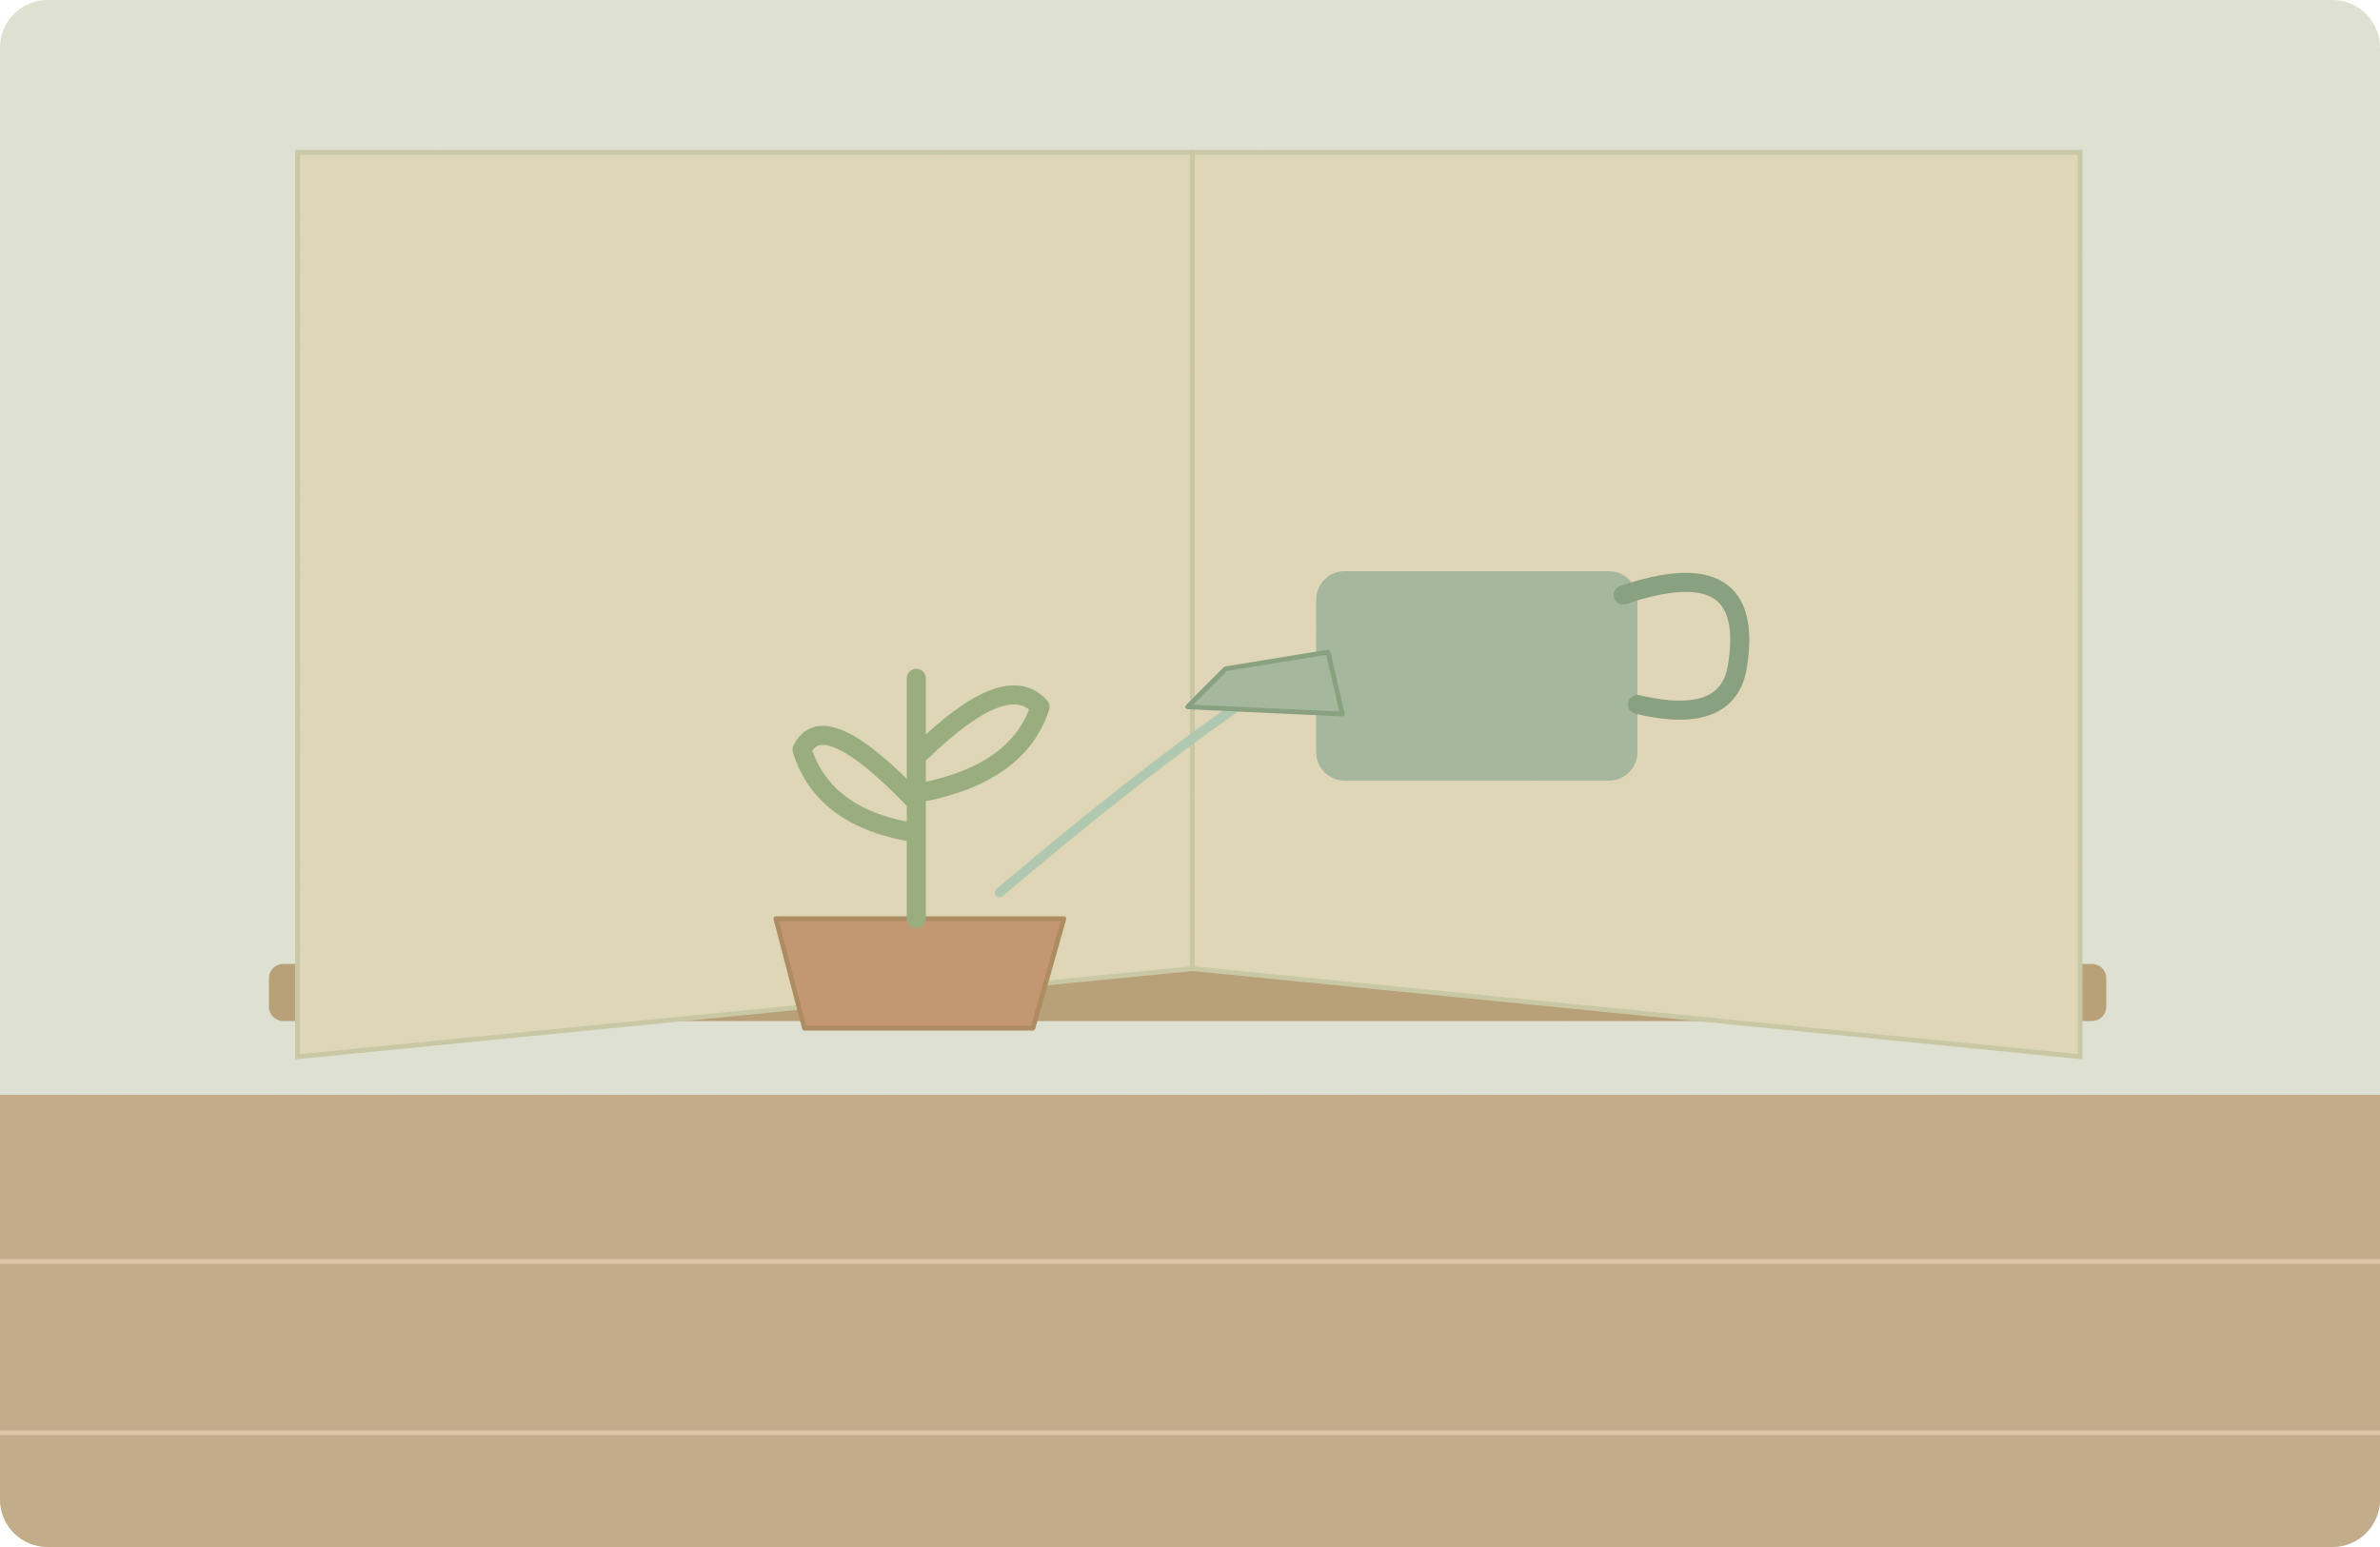
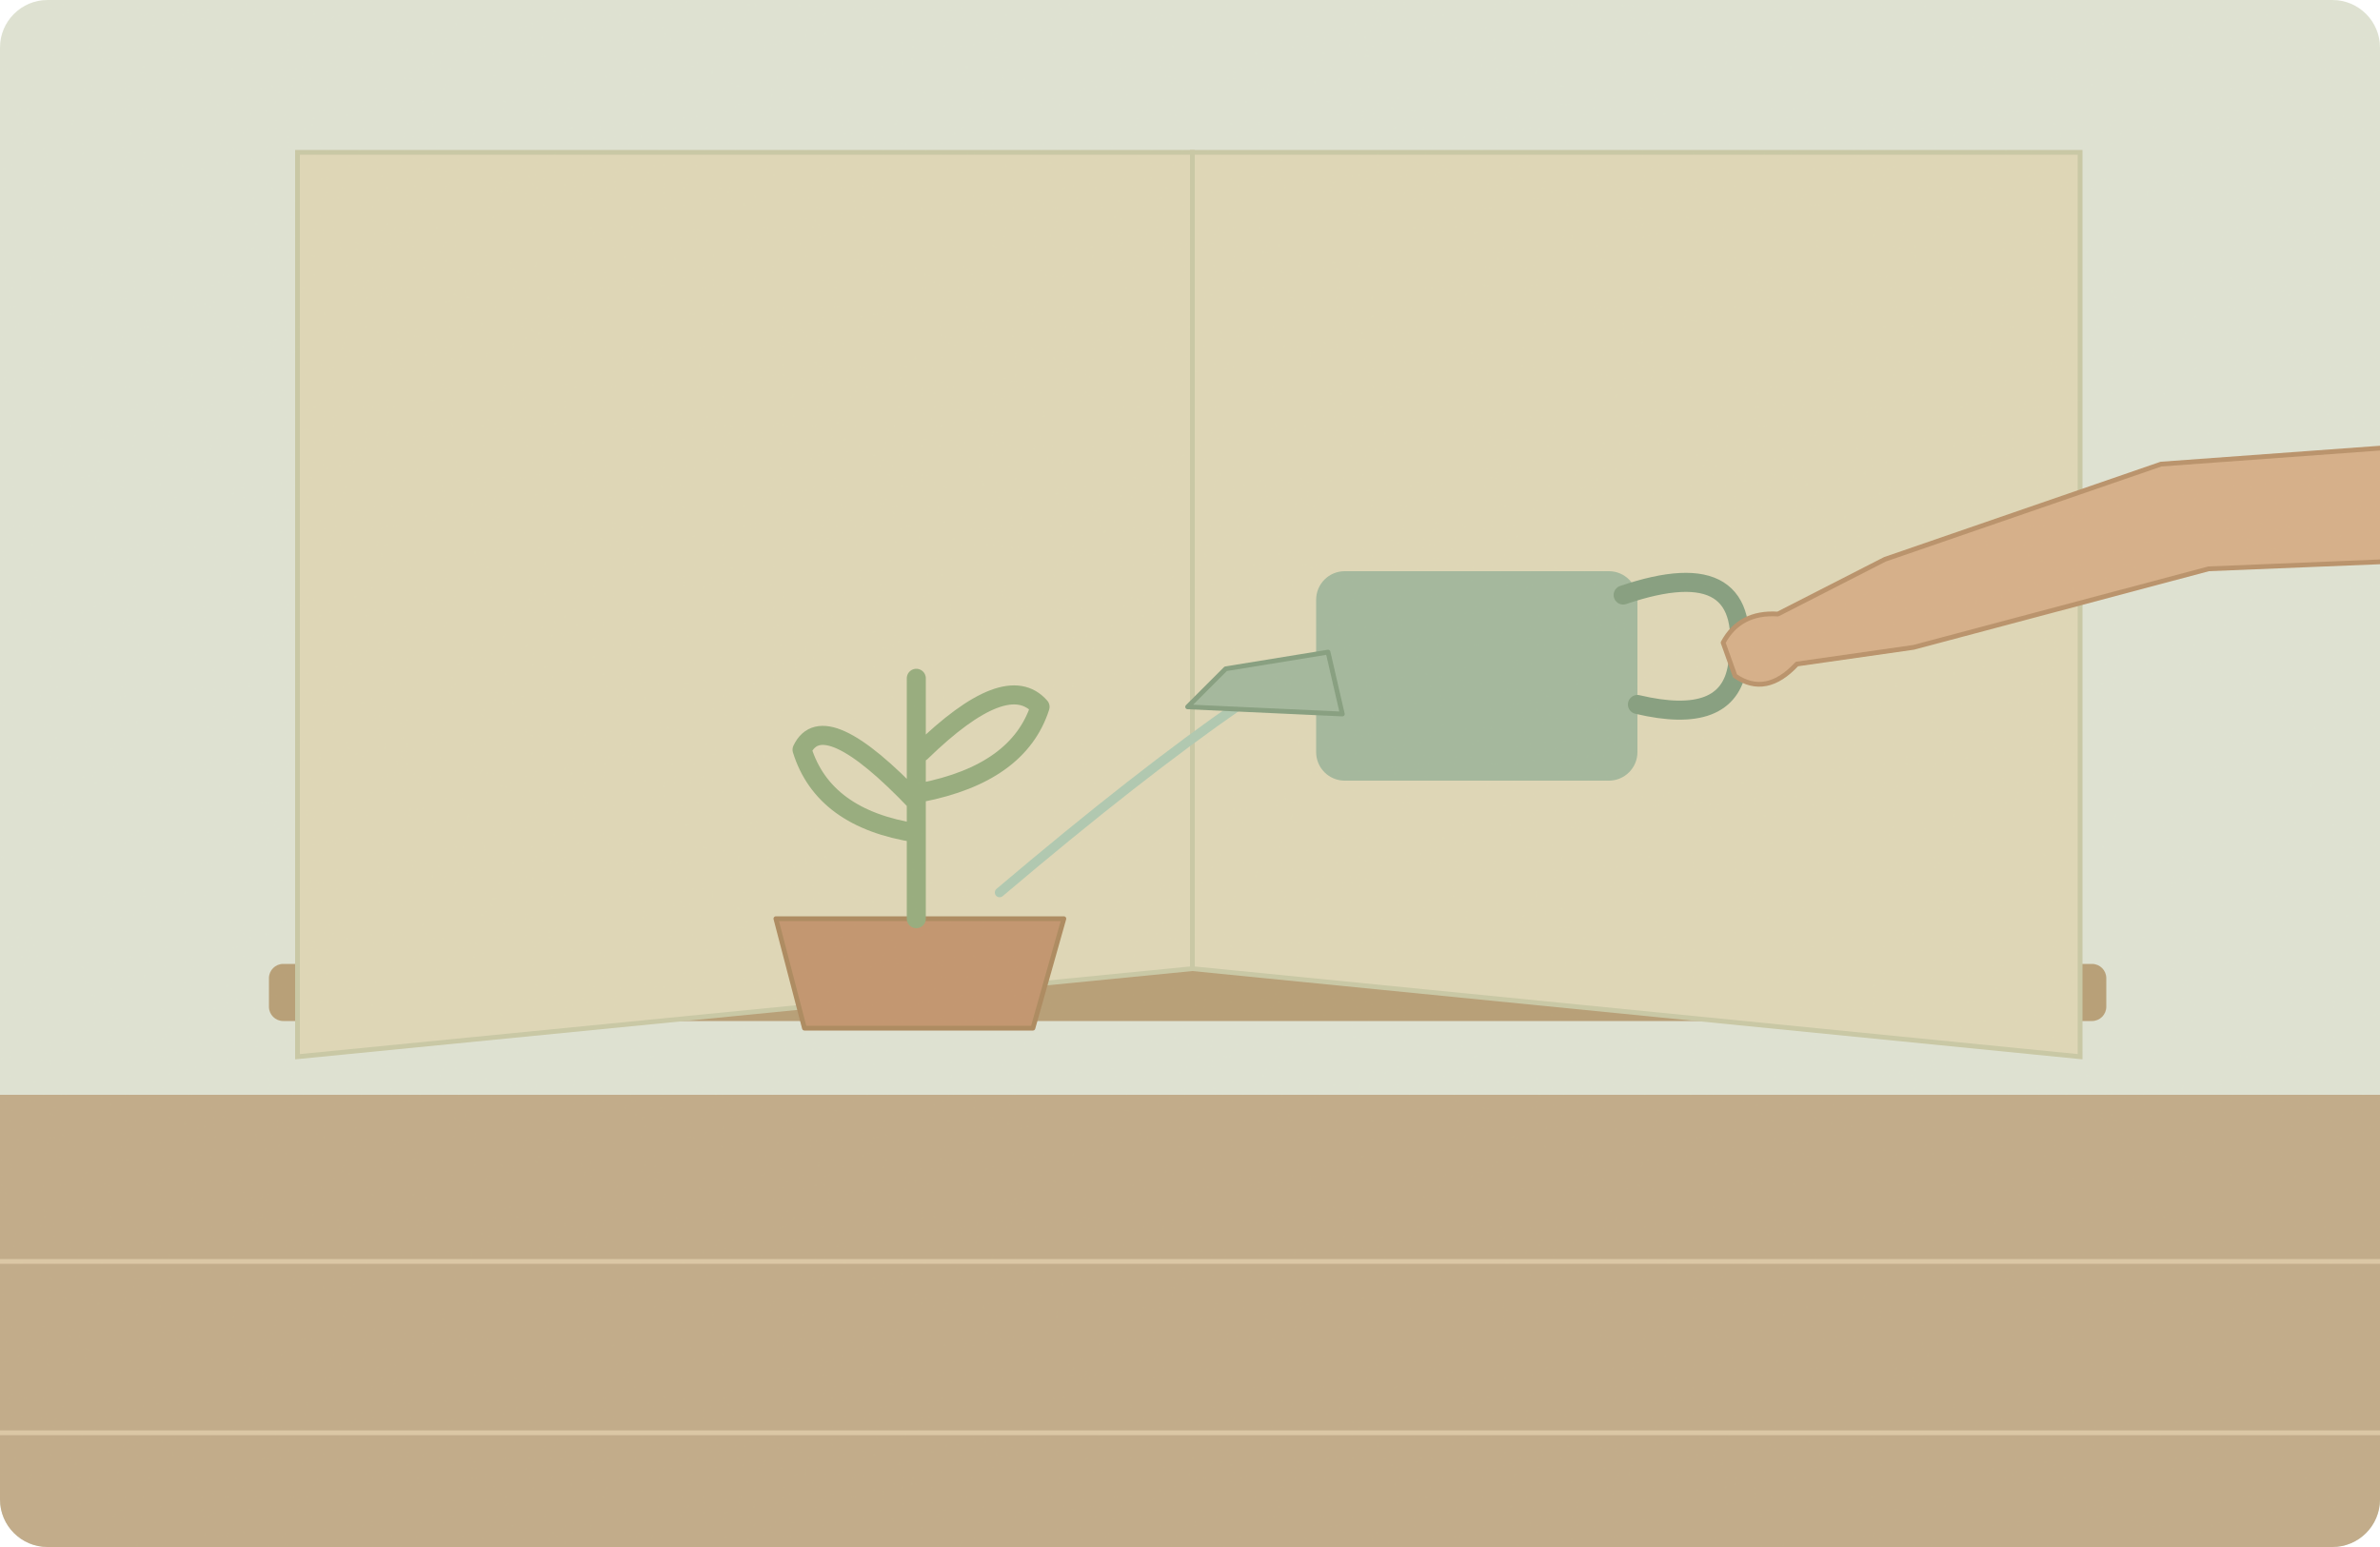
<svg xmlns="http://www.w3.org/2000/svg" width="1000" height="650" viewBox="0 0 1000 650" role="img" aria-labelledby="title desc">
  <defs>
    <clipPath id="frame">
      <rect width="1000" height="650" rx="20" />
    </clipPath>
    <filter id="paper">
      <feTurbulence type="fractalNoise" baseFrequency=".74" numOctaves="3" stitchTiles="stitch" />
      <feColorMatrix type="saturate" values="0" />
      <feComponentTransfer>
        <feFuncA type="linear" slope=".065" />
      </feComponentTransfer>
      <feBlend in="SourceGraphic" mode="soft-light" />
    </filter>
    <filter id="glow" x="-100%" y="-100%" width="300%" height="300%">
      <feGaussianBlur stdDeviation="8" />
    </filter>
  </defs>
  <g clip-path="url(#frame)">
    <rect x="0" y="0" width="1000" height="650" rx="0" fill="#dfe6d9" />
    <rect x="0" y="460" width="1000" height="190" rx="0" fill="#bea887" />
    <path d="M0 530H1000M0 602H1000" fill="none" stroke="#dbc7a6" stroke-width="2" stroke-linecap="round" stroke-linejoin="round" />
    <rect x="132" y="65" width="734" height="340" rx="10" fill="#aabda1" />
    <rect x="150" y="83" width="698" height="303" rx="5" fill="#d0dfc6" />
    <circle cx="732" cy="267" r="46" fill="#f0dfaa" />
    <path d="M500 87V382M154 235H844" fill="none" stroke="#e9e3c4" stroke-width="9" stroke-linecap="round" stroke-linejoin="round" />
    <rect x="113" y="405" width="772" height="24" rx="6" fill="#b39a72" />
    <path d="M125 64L501 64L501 407L125 444Z" fill="#ded9b9" stroke="#c6c8a6" stroke-width="2">
      <animate attributeName="d" values="M125 64L501 64L501 407L125 444Z;M125 64L220 64L209 407L125 444Z;M125 64L220 64L209 407L125 444Z;M125 64L501 64L501 407L125 444Z" keyTimes="0;.3;.85;1" dur="10s" repeatCount="indefinite" />
    </path>
    <path d="M501 64L874 64L874 444L501 407Z" fill="#ded9b9" stroke="#c6c8a6" stroke-width="2">
      <animate attributeName="d" values="M501 64L874 64L874 444L501 407Z;M780 64L874 64L874 444L793 407Z;M780 64L874 64L874 444L793 407Z;M501 64L874 64L874 444L501 407Z" keyTimes="0;.3;.85;1" dur="10s" repeatCount="indefinite" />
    </path>
    <path d="M326 386H447L434 432H338Z" fill="#bf9069" stroke="#a78358" stroke-width="2" stroke-linecap="round" stroke-linejoin="round" />
    <path d="M385 386V285M385 337Q346 296 337 315Q346 344 385 350M387 316Q423 281 437 297Q428 325 387 333" fill="none" stroke="#8fa97a" stroke-width="8" stroke-linecap="round" stroke-linejoin="round" />
    <g>
      <animate attributeName="opacity" values="0;0;1;1;0" keyTimes="0;.3;.45;.8;1" dur="10s" repeatCount="indefinite" />
      <path d="M521 296Q479 325 420 375" fill="none" stroke="#aac9b3" stroke-width="4" stroke-linecap="round" stroke-linejoin="round" />
      <rect x="553" y="240" width="135" height="88" rx="12" fill="#9cb69c" />
      <path d="M558 274L515 281 499 297 564 300Z" fill="#9cb69c" stroke="#7c9a7c" stroke-width="2" stroke-linecap="round" stroke-linejoin="round" />
      <path d="M682 250Q738 231 730 280Q726 305 688 296" fill="none" stroke="#7c9a7c" stroke-width="8" stroke-linecap="round" stroke-linejoin="round" />
+       <path d="M1100 181L908 195 792 235 747 258Q731 257 724 270L729 284Q742 293 755 279L804 272 928 239 1100 232Z" fill="#d5ad86" stroke="#b58c65" stroke-width="2" stroke-linecap="round" stroke-linejoin="round" />
    </g>
    <rect width="1000" height="650" fill="#ddc8a0" opacity=".14" filter="url(#paper)" pointer-events="none" />
  </g>
</svg>
